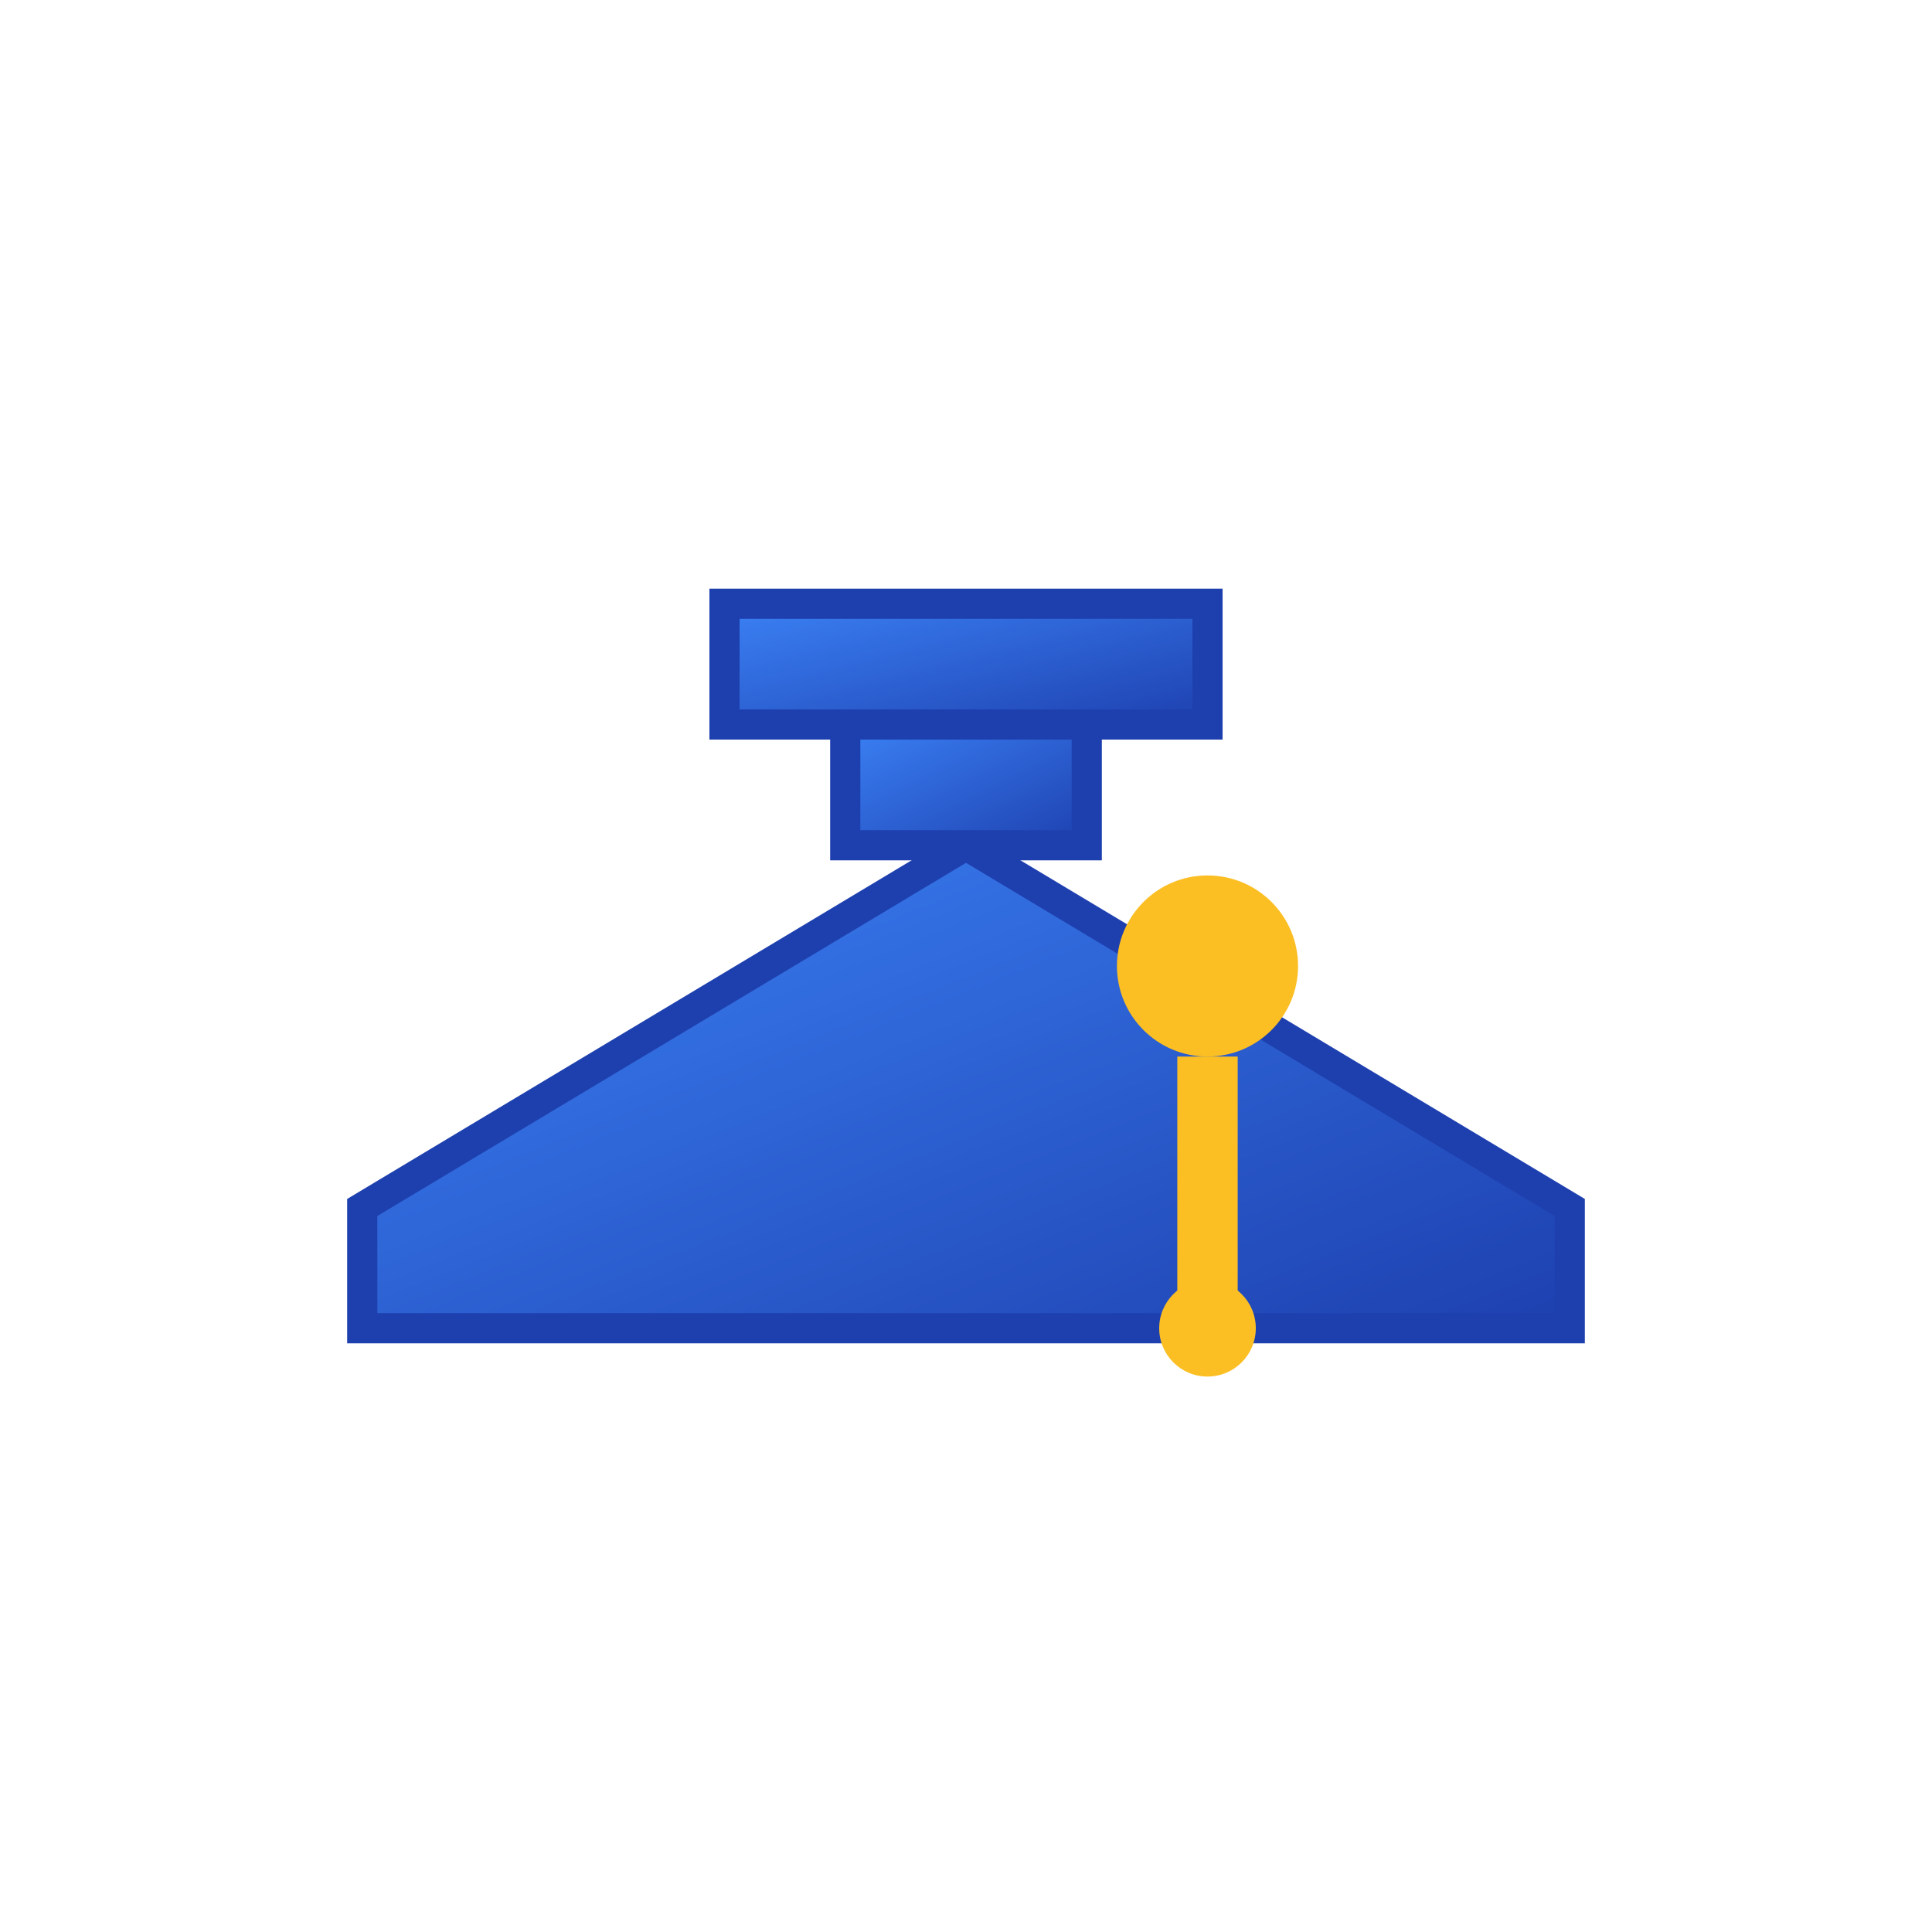
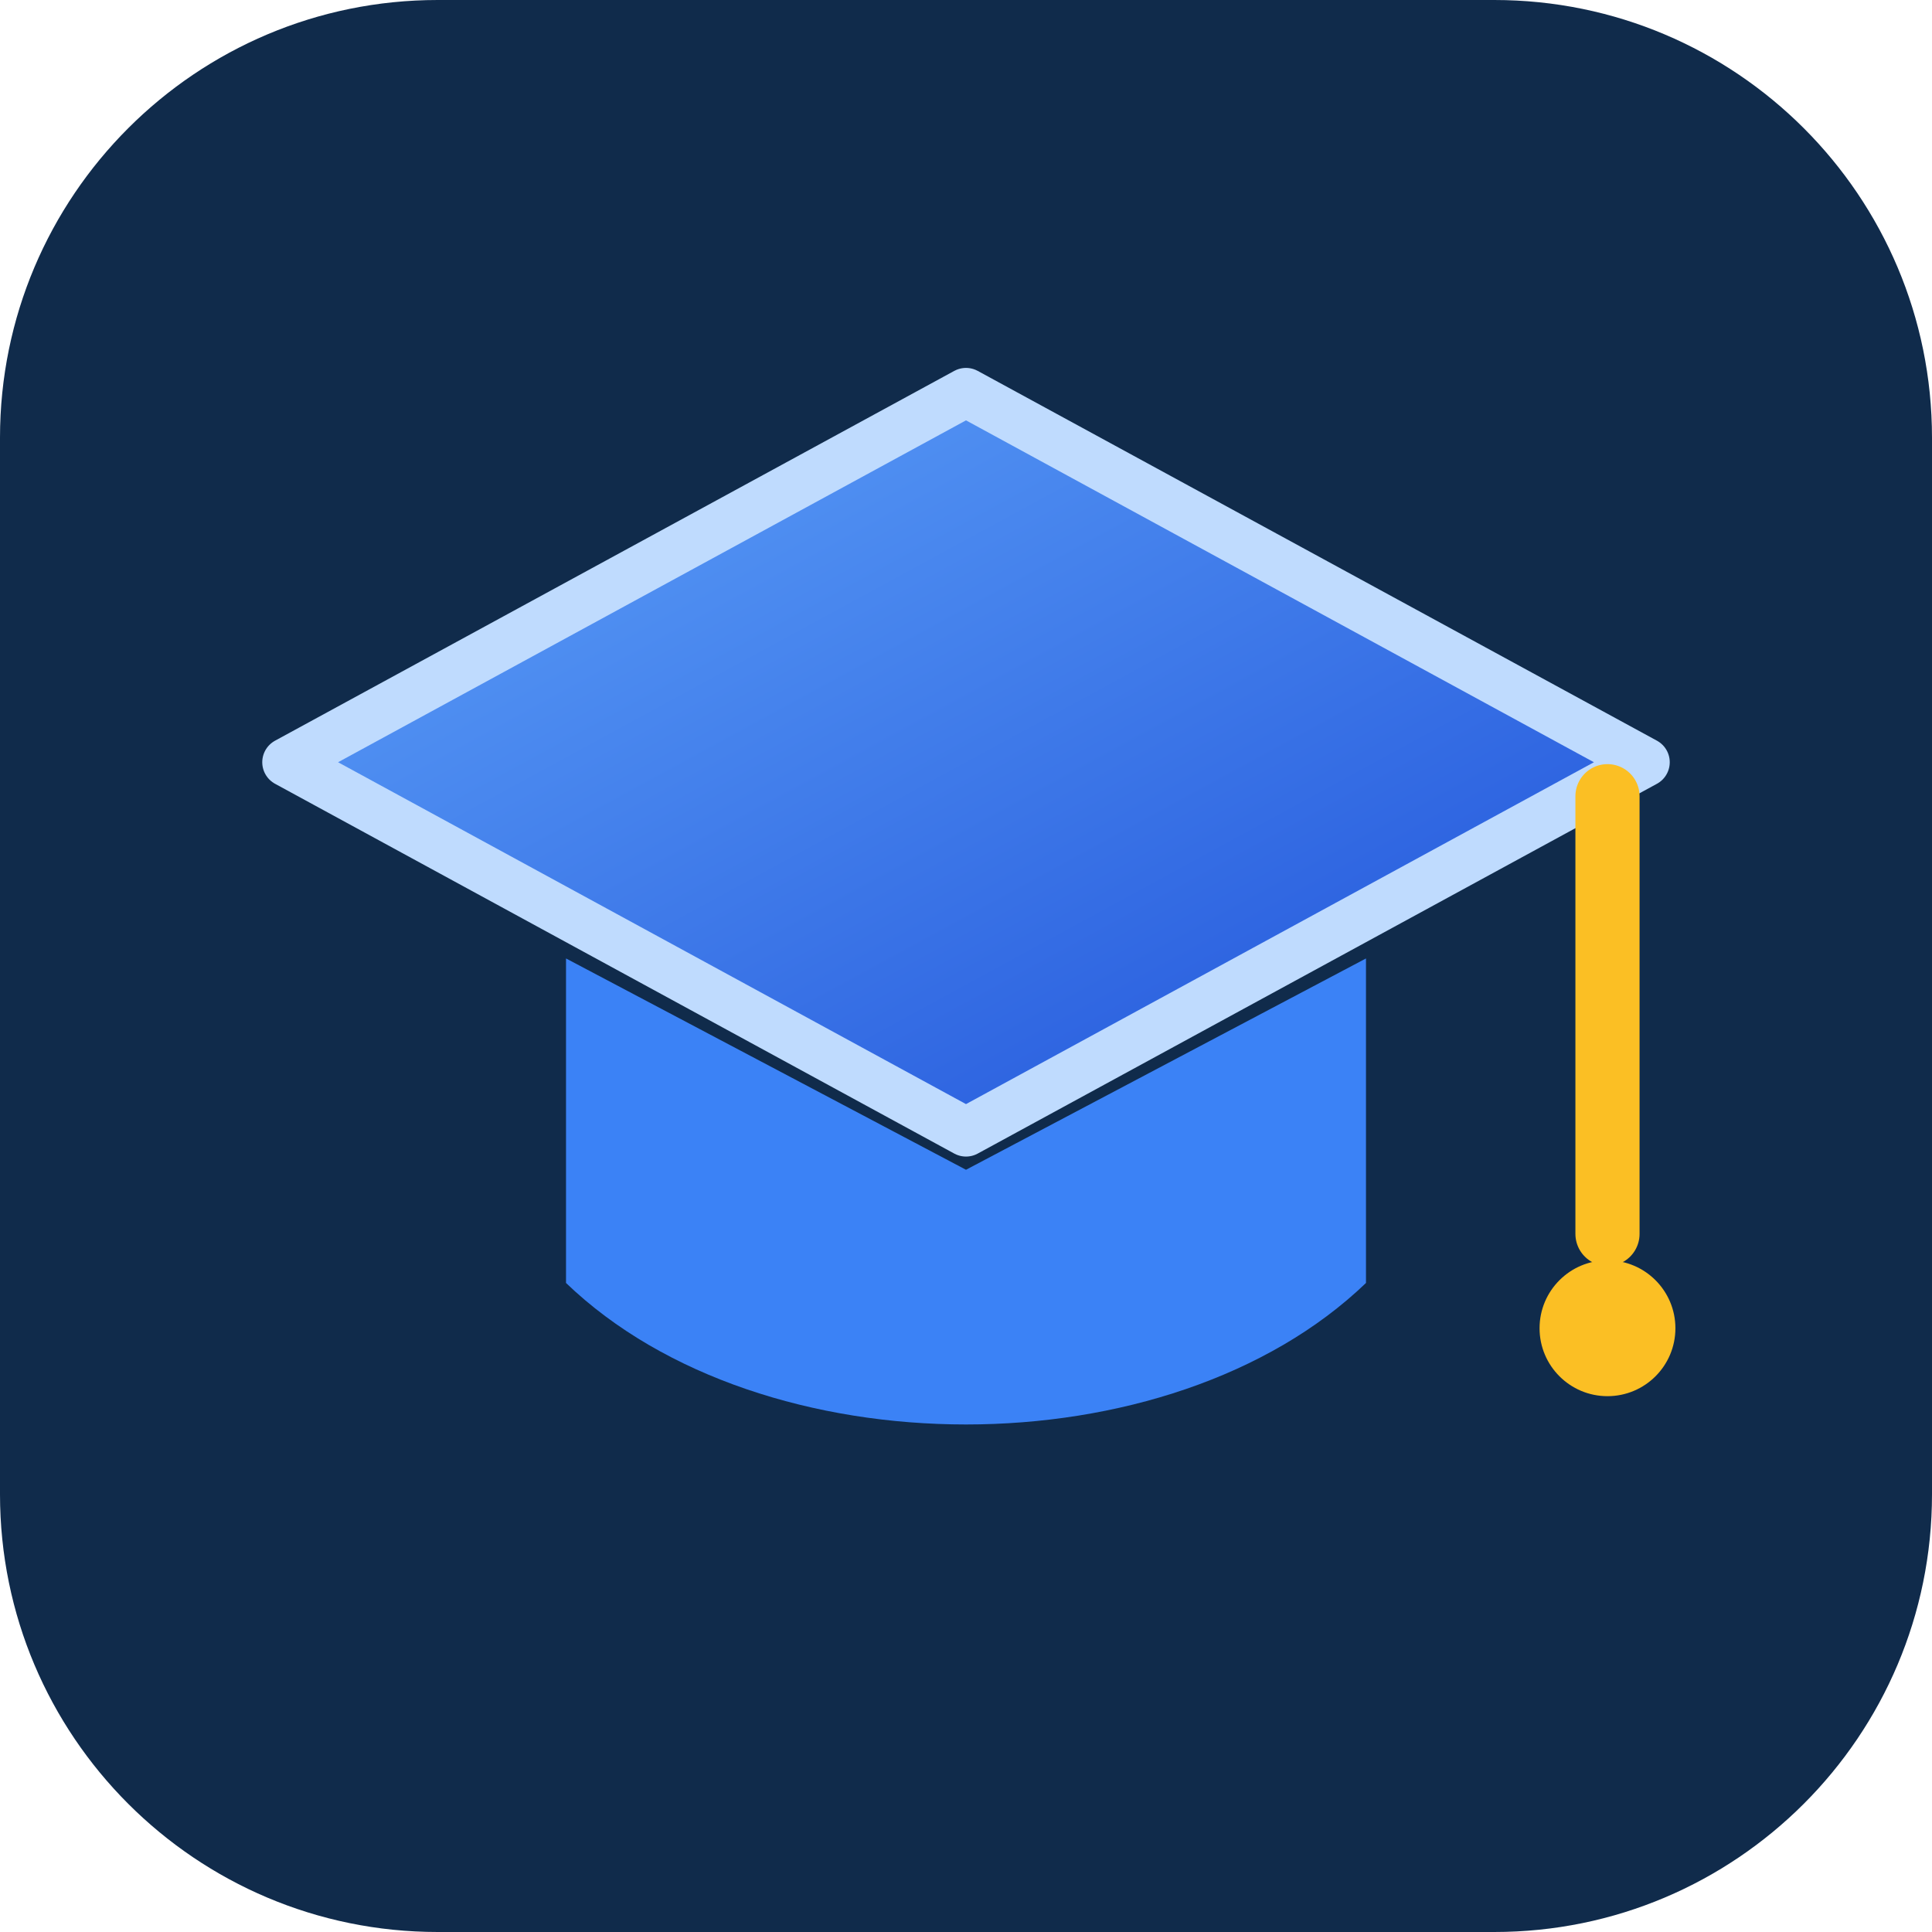
- <svg xmlns="http://www.w3.org/2000/svg" viewBox="0 0 32 32" width="32" height="32">
+ <svg xmlns="http://www.w3.org/2000/svg" viewBox="0 0 512 512" role="img" aria-label="Ahadu Tech Academy">
  <defs>
-     <linearGradient id="grad1" x1="0%" y1="0%" x2="100%" y2="100%">
-       <stop offset="0%" style="stop-color:#3b82f6;stop-opacity:1" />
-       <stop offset="100%" style="stop-color:#1e40af;stop-opacity:1" />
+     <linearGradient id="blue" x1="0" y1="0" x2="1" y2="1">
+       <stop stop-color="#60a5fa" />
+       <stop offset="1" stop-color="#1d4ed8" />
    </linearGradient>
  </defs>
-   <path d="M6 20 L16 14 L26 20 L26 22 L6 22 Z" fill="url(#grad1)" stroke="#1e40af" stroke-width="0.5" />
-   <rect x="14" y="12" width="4" height="2" fill="url(#grad1)" stroke="#1e40af" stroke-width="0.5" />
-   <rect x="12" y="10" width="8" height="2" fill="url(#grad1)" stroke="#1e40af" stroke-width="0.5" />
-   <circle cx="20" cy="16" r="1.5" fill="#fbbf24" />
-   <line x1="20" y1="17.5" x2="20" y2="22" stroke="#fbbf24" stroke-width="1" />
-   <circle cx="20" cy="22" r="0.8" fill="#fbbf24" />
+   <rect width="512" height="512" rx="116" fill="#102b4b" />
+   <path d="M76 202 256 104l180 98-180 98L76 202Z" fill="url(#blue)" stroke="#bfdbfe" stroke-width="13" stroke-linejoin="round" />
+   <path d="M150 254v86c52 50 160 50 212 0v-86l-106 56-106-56Z" fill="#3b82f6" />
+   <path d="M426 211v116" stroke="#fbbf24" stroke-width="17" stroke-linecap="round" />
+   <circle cx="426" cy="352" r="18" fill="#fbbf24" />
</svg>
